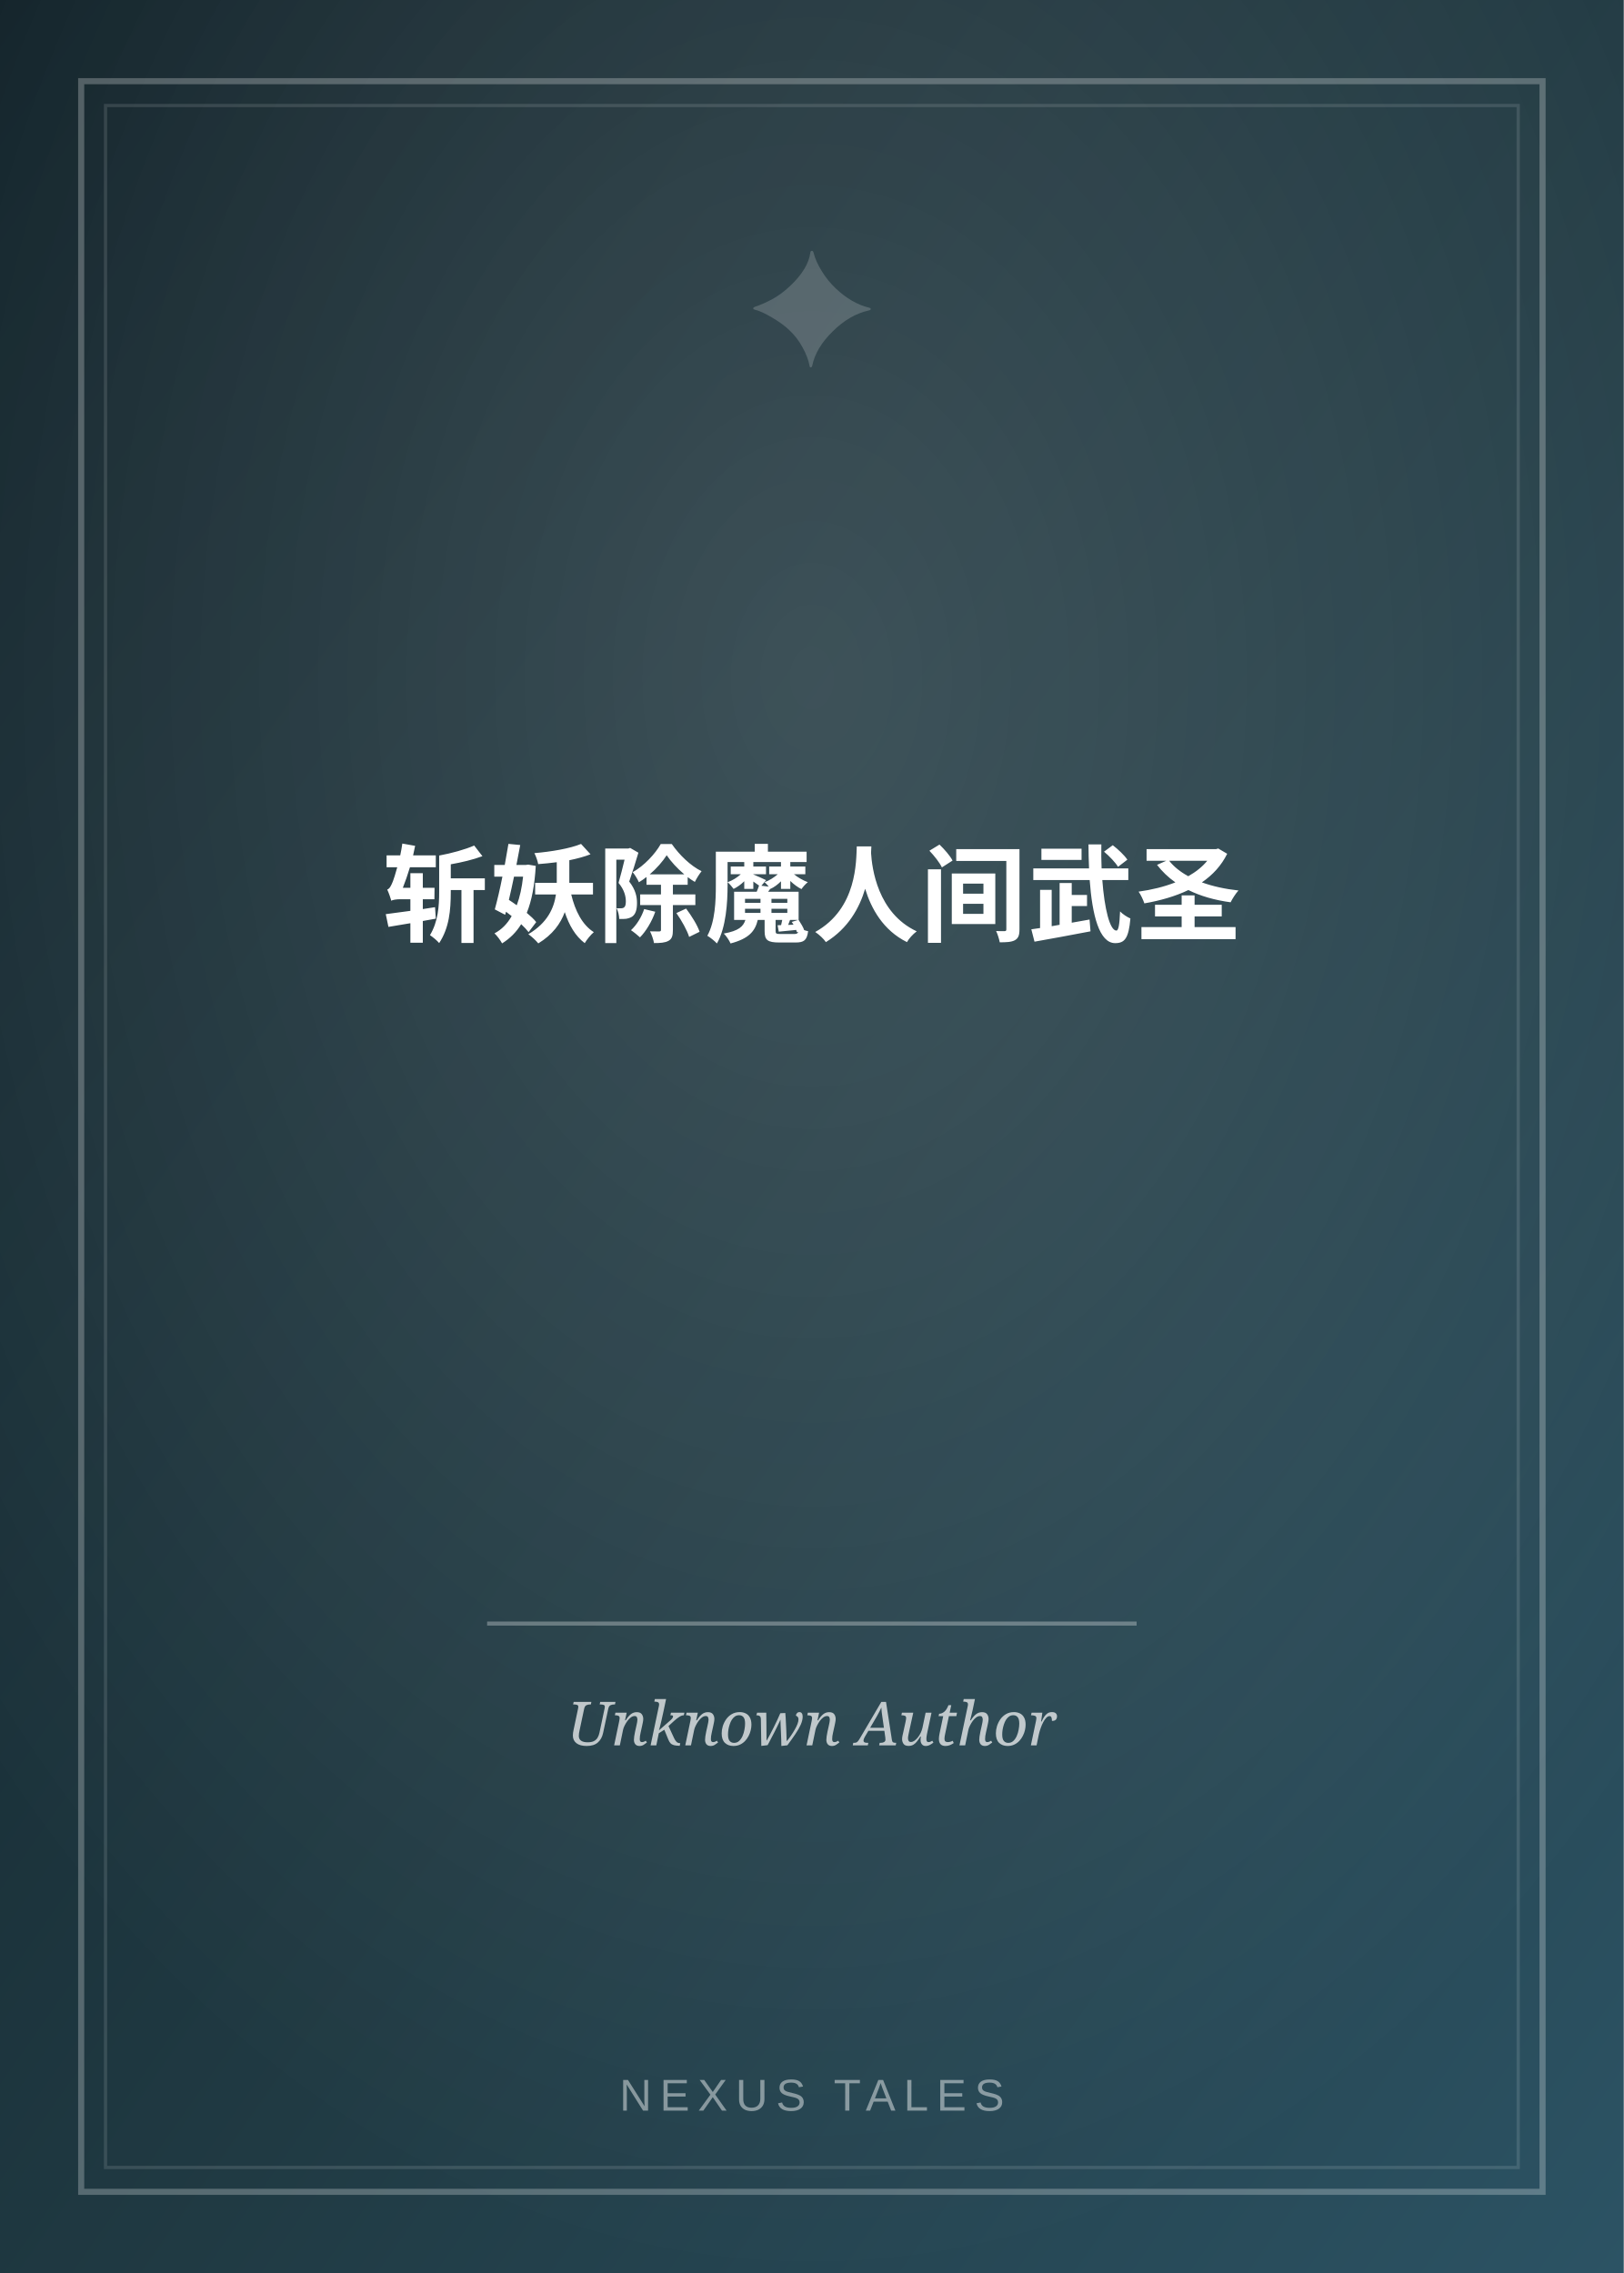
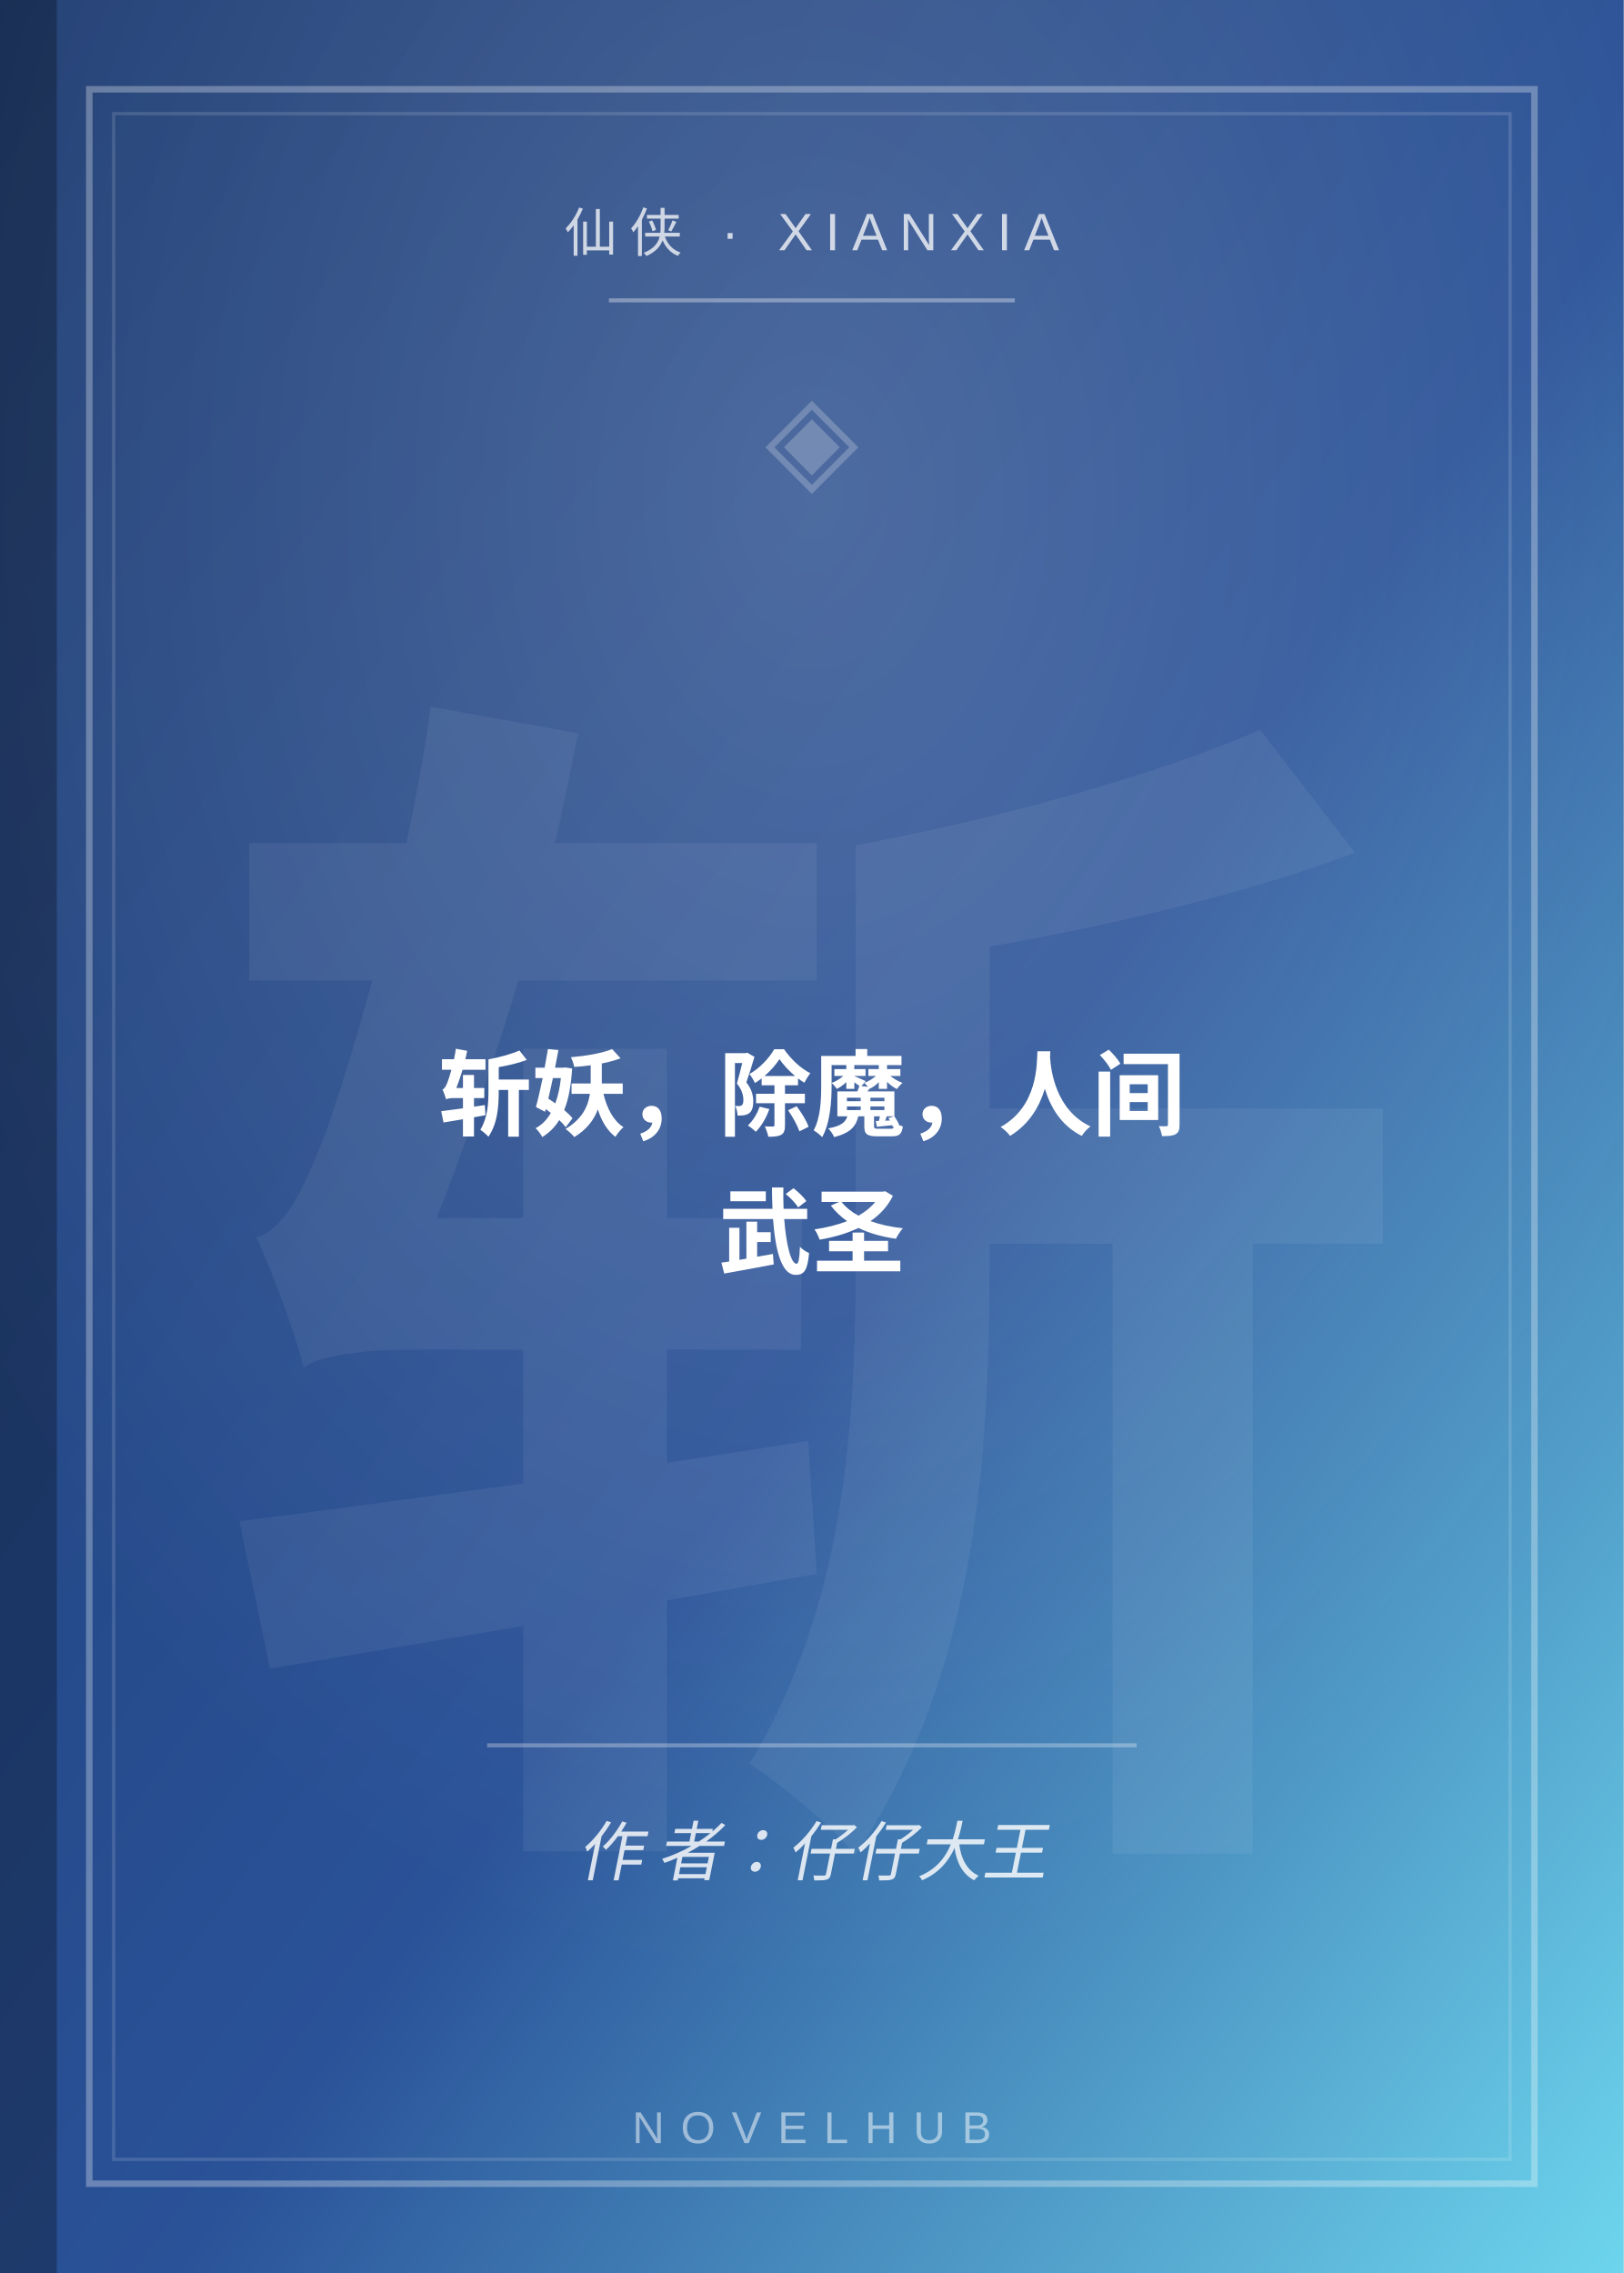
<svg xmlns="http://www.w3.org/2000/svg" width="400" height="560" viewBox="0 0 400 560">
  <defs>
    <linearGradient id="bg" x1="0%" y1="0%" x2="100%" y2="100%">
-       <stop offset="0%" style="stop-color:#0f2027" />
-       <stop offset="55%" style="stop-color:#203a43" />
-       <stop offset="100%" style="stop-color:#2c5364" />
+       <stop offset="0%" style="stop-color:#1e3c72" />
+       <stop offset="55%" style="stop-color:#2a5298" />
+       <stop offset="100%" style="stop-color:#6dd5ed" />
    </linearGradient>
-     <radialGradient id="glow" cx="50%" cy="30%" r="70%">
-       <stop offset="0%" style="stop-color:rgba(255,255,255,0.15)" />
+     <radialGradient id="glow" cx="50%" cy="22%" r="65%">
+       <stop offset="0%" style="stop-color:rgba(255,255,255,0.18)" />
      <stop offset="100%" style="stop-color:rgba(255,255,255,0)" />
    </radialGradient>
  </defs>
  <rect width="400" height="560" fill="url(#bg)" />
  <rect width="400" height="560" fill="url(#glow)" />
-   <rect x="20" y="20" width="360" height="520" fill="none" stroke="rgba(255,255,255,0.25)" stroke-width="1.5" />
-   <rect x="26" y="26" width="348" height="508" fill="none" stroke="rgba(255,255,255,0.12)" stroke-width="0.8" />
-   <text x="200" y="90" text-anchor="middle" font-size="40" fill="rgba(255,255,255,0.18)">✦</text>
-   <text x="200" y="230" text-anchor="middle" font-family="Georgia, serif" font-size="26" fill="#ffffff" font-weight="bold" letter-spacing="0.5">斩妖除魔人间武圣</text>
-   <line x1="120" y1="400" x2="280" y2="400" stroke="rgba(255,255,255,0.3)" stroke-width="1" />
-   <text x="200" y="430" text-anchor="middle" font-family="Georgia, serif" font-size="15" fill="rgba(255,255,255,0.7)" font-style="italic">Unknown Author</text>
-   <text x="200" y="520" text-anchor="middle" font-family="Arial, sans-serif" font-size="11" fill="rgba(255,255,255,0.45)" letter-spacing="2">NEXUS TALES</text>
+   <rect x="0" y="0" width="14" height="560" fill="rgba(0,0,0,0.28)" />
+   <text x="200" y="430" text-anchor="middle" font-size="300" fill="rgba(255,255,255,0.06)" font-family="serif" font-weight="bold">斩</text>
+   <rect x="22" y="22" width="356" height="516" fill="none" stroke="rgba(255,255,255,0.30)" stroke-width="1.6" />
+   <rect x="28" y="28" width="344" height="504" fill="none" stroke="rgba(255,255,255,0.14)" stroke-width="0.8" />
+   <text x="200" y="62" text-anchor="middle" font-family="Arial,sans-serif" font-size="13" fill="rgba(255,255,255,0.75)" letter-spacing="3">仙侠 · XIANXIA</text>
+   <line x1="150" y1="74" x2="250" y2="74" stroke="rgba(255,255,255,0.35)" stroke-width="1" />
+   <text x="200" y="118" text-anchor="middle" font-size="30" fill="rgba(255,255,255,0.22)">◈</text>
+   <text x="200" y="278" text-anchor="middle" font-family="'PingFang SC','Microsoft YaHei',Georgia,serif" font-size="23" fill="#ffffff" font-weight="bold" style="text-shadow:0 2px 6px rgba(0,0,0,0.45)">斩妖，除魔，人间</text>
+   <text x="200" y="312" text-anchor="middle" font-family="'PingFang SC','Microsoft YaHei',Georgia,serif" font-size="23" fill="#ffffff" font-weight="bold" style="text-shadow:0 2px 6px rgba(0,0,0,0.45)">武圣</text>
+   <line x1="120" y1="430" x2="280" y2="430" stroke="rgba(255,255,255,0.30)" stroke-width="1" />
+   <text x="200" y="462" text-anchor="middle" font-family="'PingFang SC','Microsoft YaHei',Georgia,serif" font-size="16" fill="rgba(255,255,255,0.82)" font-style="italic">作 者：仔仔大王</text>
+   <text x="200" y="528" text-anchor="middle" font-family="Arial,sans-serif" font-size="11" fill="rgba(255,255,255,0.5)" letter-spacing="4">NOVELHUB</text>
</svg>
